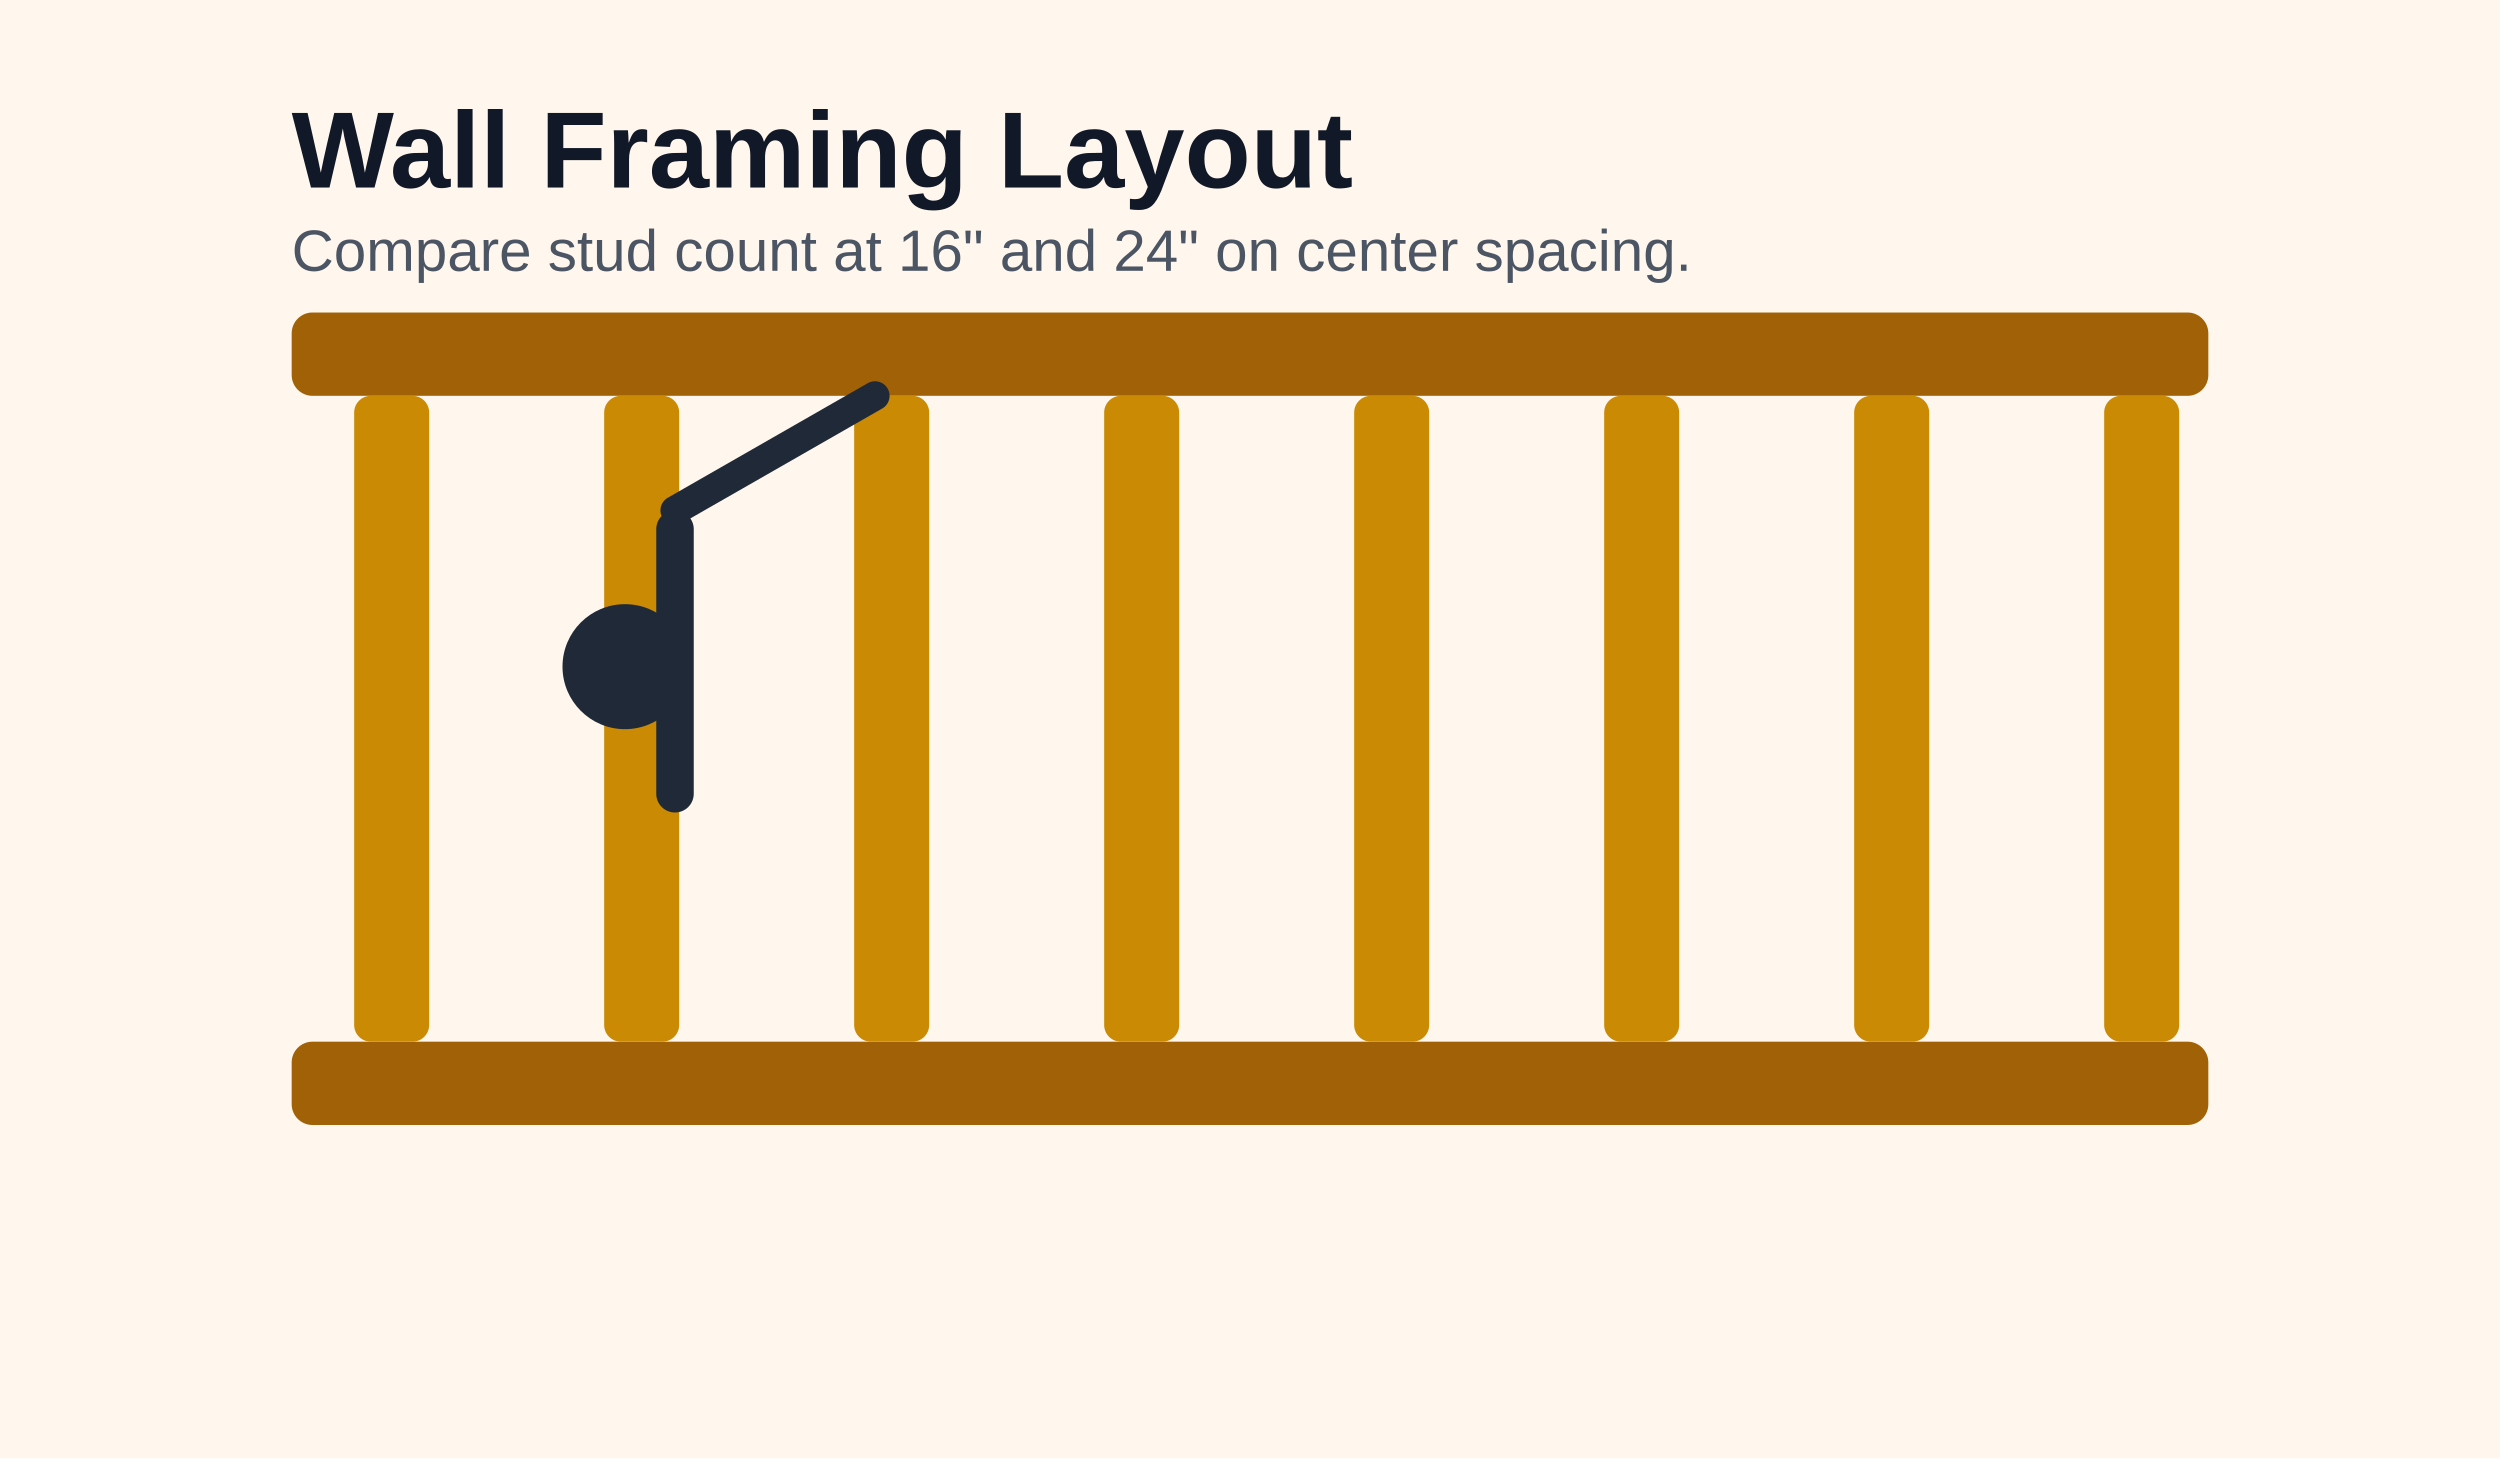
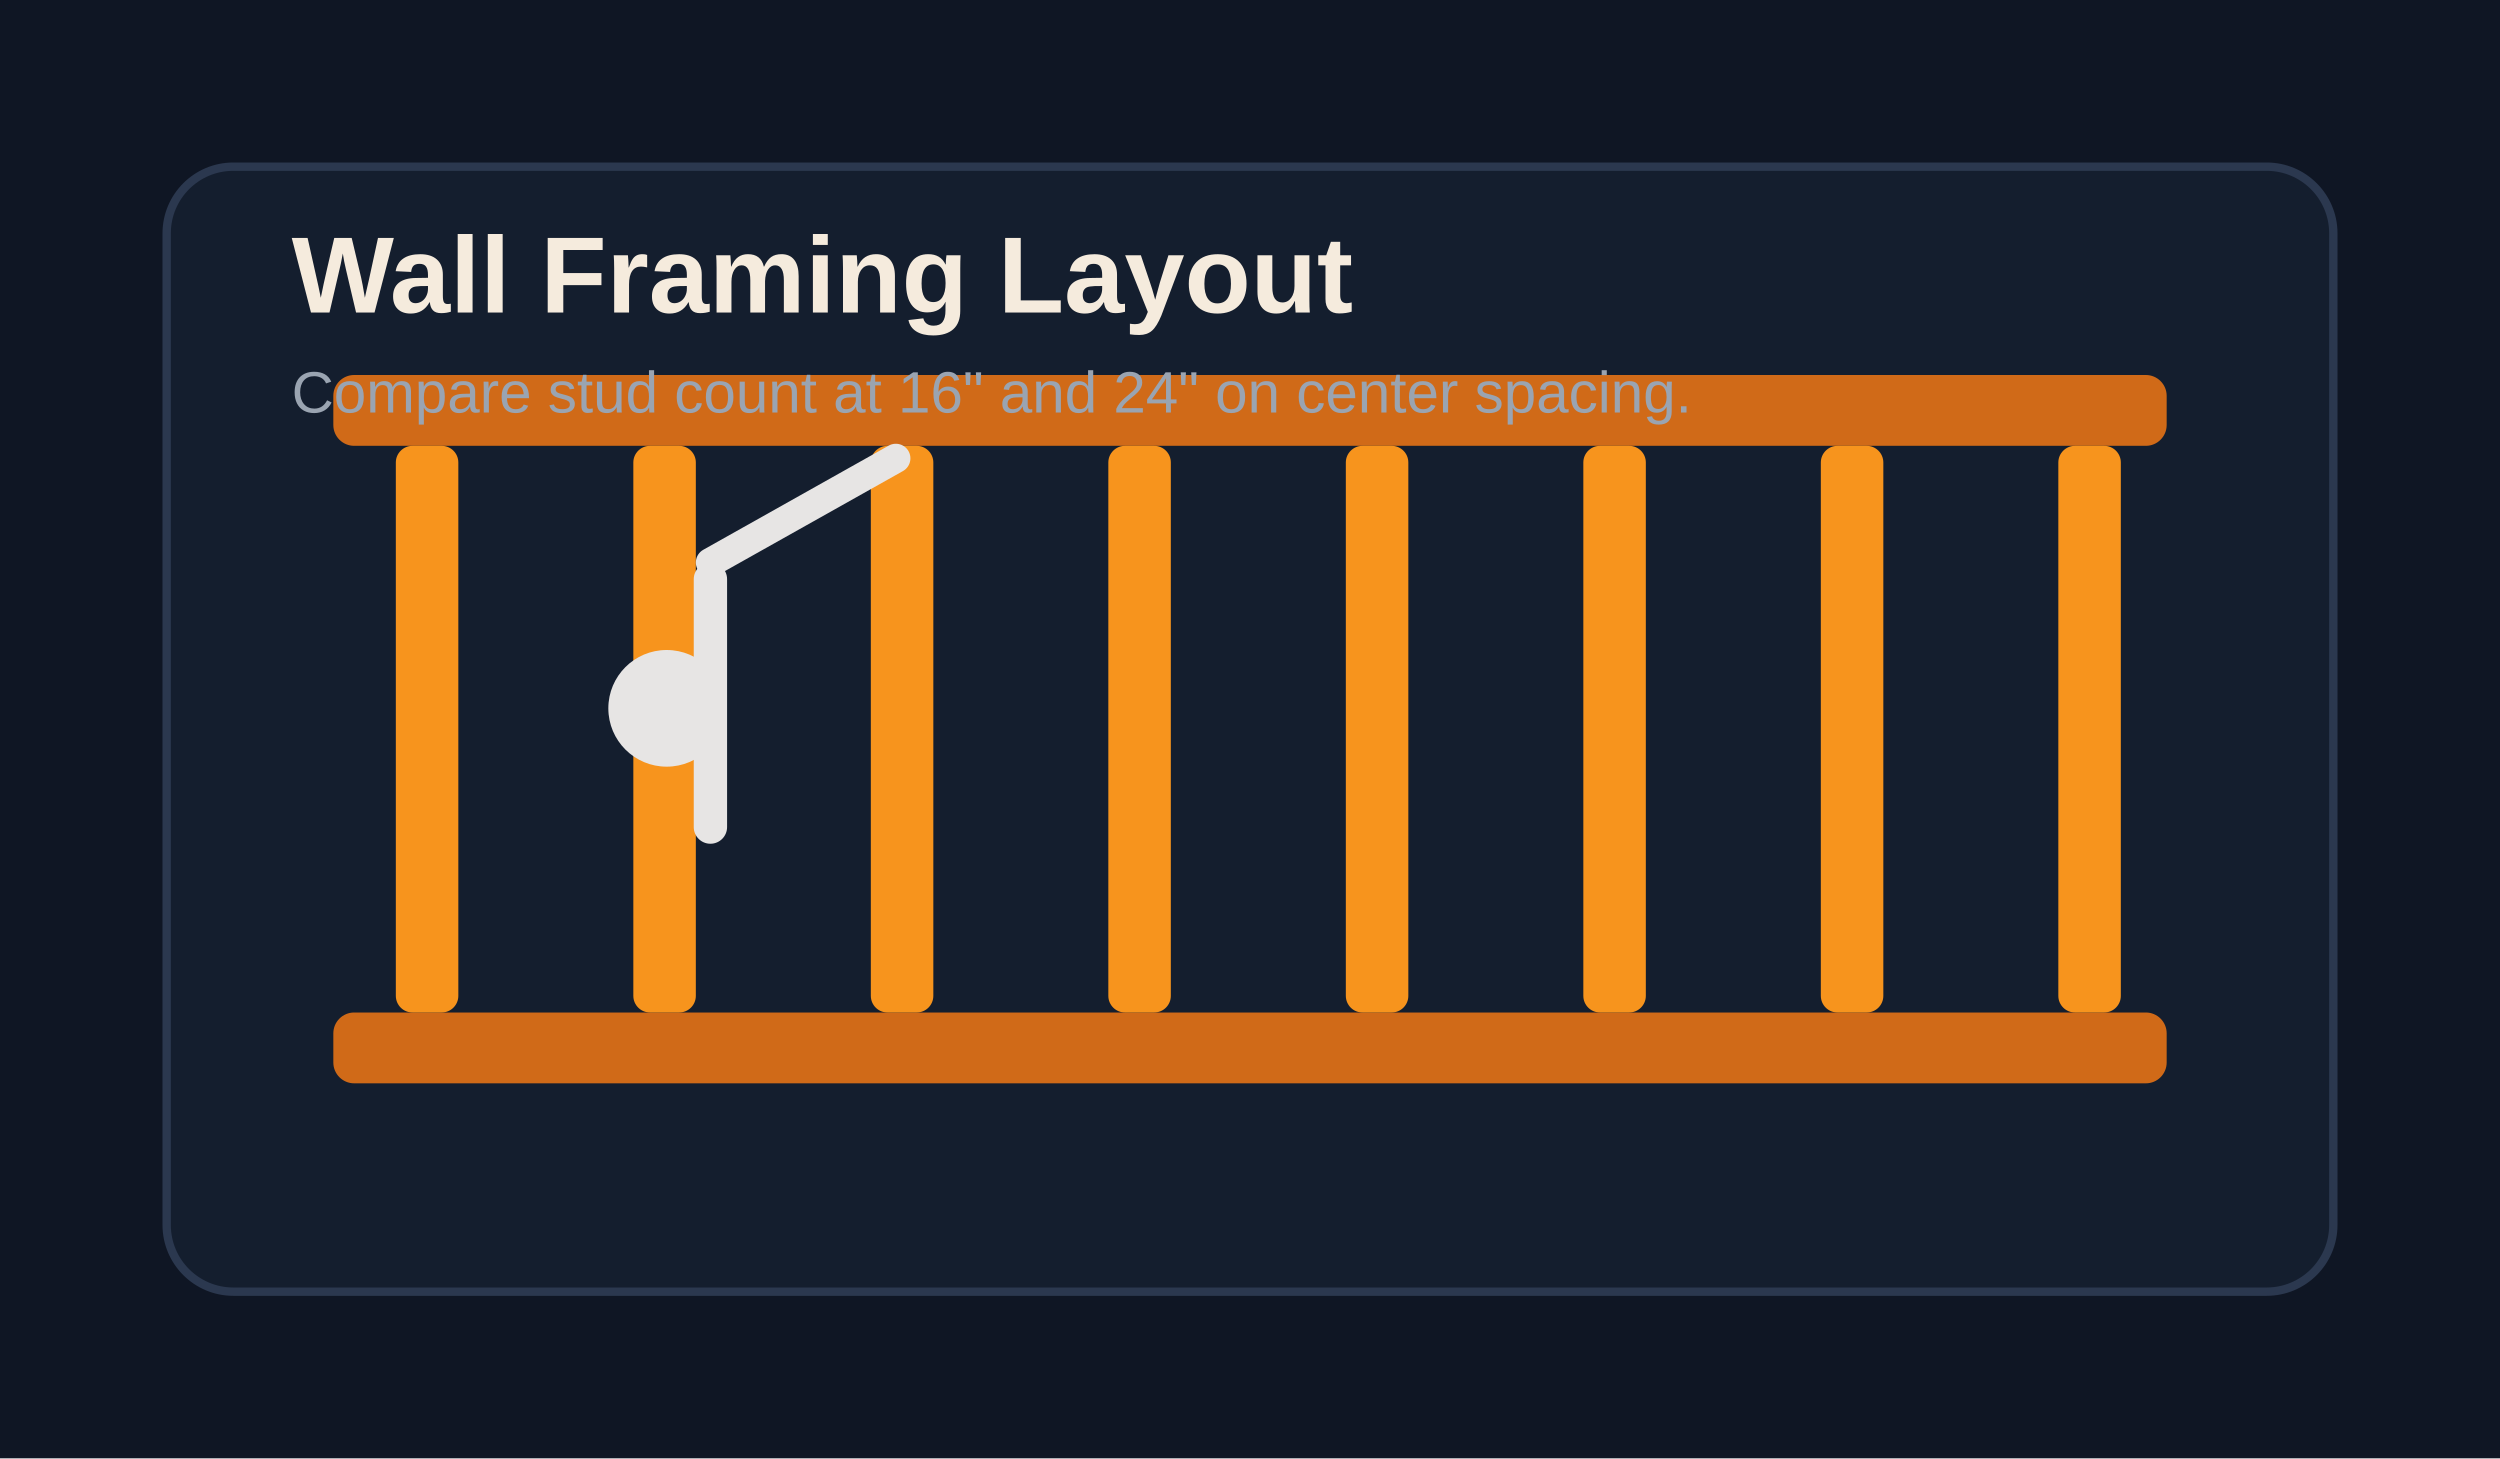
<svg xmlns="http://www.w3.org/2000/svg" width="1200" height="700" viewBox="0 0 1200 700" fill="none" role="img" aria-label="Wall framing with studs and top plate">
-   <rect width="1200" height="700" fill="#FFF7ED" />
-   <rect x="140" y="150" width="920" height="40" rx="10" fill="#A16207" />
-   <rect x="140" y="500" width="920" height="40" rx="10" fill="#A16207" />
-   <rect x="170" y="190" width="36" height="310" rx="8" fill="#CA8A04" />
-   <rect x="290" y="190" width="36" height="310" rx="8" fill="#CA8A04" />
-   <rect x="410" y="190" width="36" height="310" rx="8" fill="#CA8A04" />
-   <rect x="530" y="190" width="36" height="310" rx="8" fill="#CA8A04" />
-   <rect x="650" y="190" width="36" height="310" rx="8" fill="#CA8A04" />
-   <rect x="770" y="190" width="36" height="310" rx="8" fill="#CA8A04" />
-   <rect x="890" y="190" width="36" height="310" rx="8" fill="#CA8A04" />
-   <rect x="1010" y="190" width="36" height="310" rx="8" fill="#CA8A04" />
-   <circle cx="300" cy="320" r="30" fill="#1F2937" />
-   <rect x="315" y="245" width="18" height="145" rx="9" fill="#1F2937" />
-   <path d="M324 245L420 190" stroke="#1F2937" stroke-width="14" stroke-linecap="round" />
-   <text x="140" y="90" fill="#111827" font-family="Arial, sans-serif" font-size="52" font-weight="700">Wall Framing Layout</text>
-   <text x="140" y="130" fill="#4B5563" font-family="Arial, sans-serif" font-size="28">Compare stud count at 16" and 24" on center spacing.</text>
+   <rect width="1200" height="700" fill="#0F1624" />
+   <rect x="80" y="80" width="1040" height="540" rx="32" fill="#141E2E" stroke="#2B384F" stroke-width="4" />
+   <rect x="160" y="180" width="880" height="34" rx="10" fill="#D06A18" />
+   <rect x="160" y="486" width="880" height="34" rx="10" fill="#D06A18" />
+   <rect x="190" y="214" width="30" height="272" rx="8" fill="#F7941D" />
+   <rect x="304" y="214" width="30" height="272" rx="8" fill="#F7941D" />
+   <rect x="418" y="214" width="30" height="272" rx="8" fill="#F7941D" />
+   <rect x="532" y="214" width="30" height="272" rx="8" fill="#F7941D" />
+   <rect x="646" y="214" width="30" height="272" rx="8" fill="#F7941D" />
+   <rect x="760" y="214" width="30" height="272" rx="8" fill="#F7941D" />
+   <rect x="874" y="214" width="30" height="272" rx="8" fill="#F7941D" />
+   <rect x="988" y="214" width="30" height="272" rx="8" fill="#F7941D" />
+   <circle cx="320" cy="340" r="28" fill="#E7E5E4" />
+   <rect x="333" y="270" width="16" height="135" rx="8" fill="#E7E5E4" />
+   <path d="M341 270L430 220" stroke="#E7E5E4" stroke-width="14" stroke-linecap="round" />
+   <text x="140" y="150" fill="#F5EBDD" font-family="Arial, sans-serif" font-size="52" font-weight="700">Wall Framing Layout</text>
+   <text x="140" y="198" fill="#9AA4B1" font-family="Arial, sans-serif" font-size="28">Compare stud count at 16" and 24" on center spacing.</text>
</svg>
